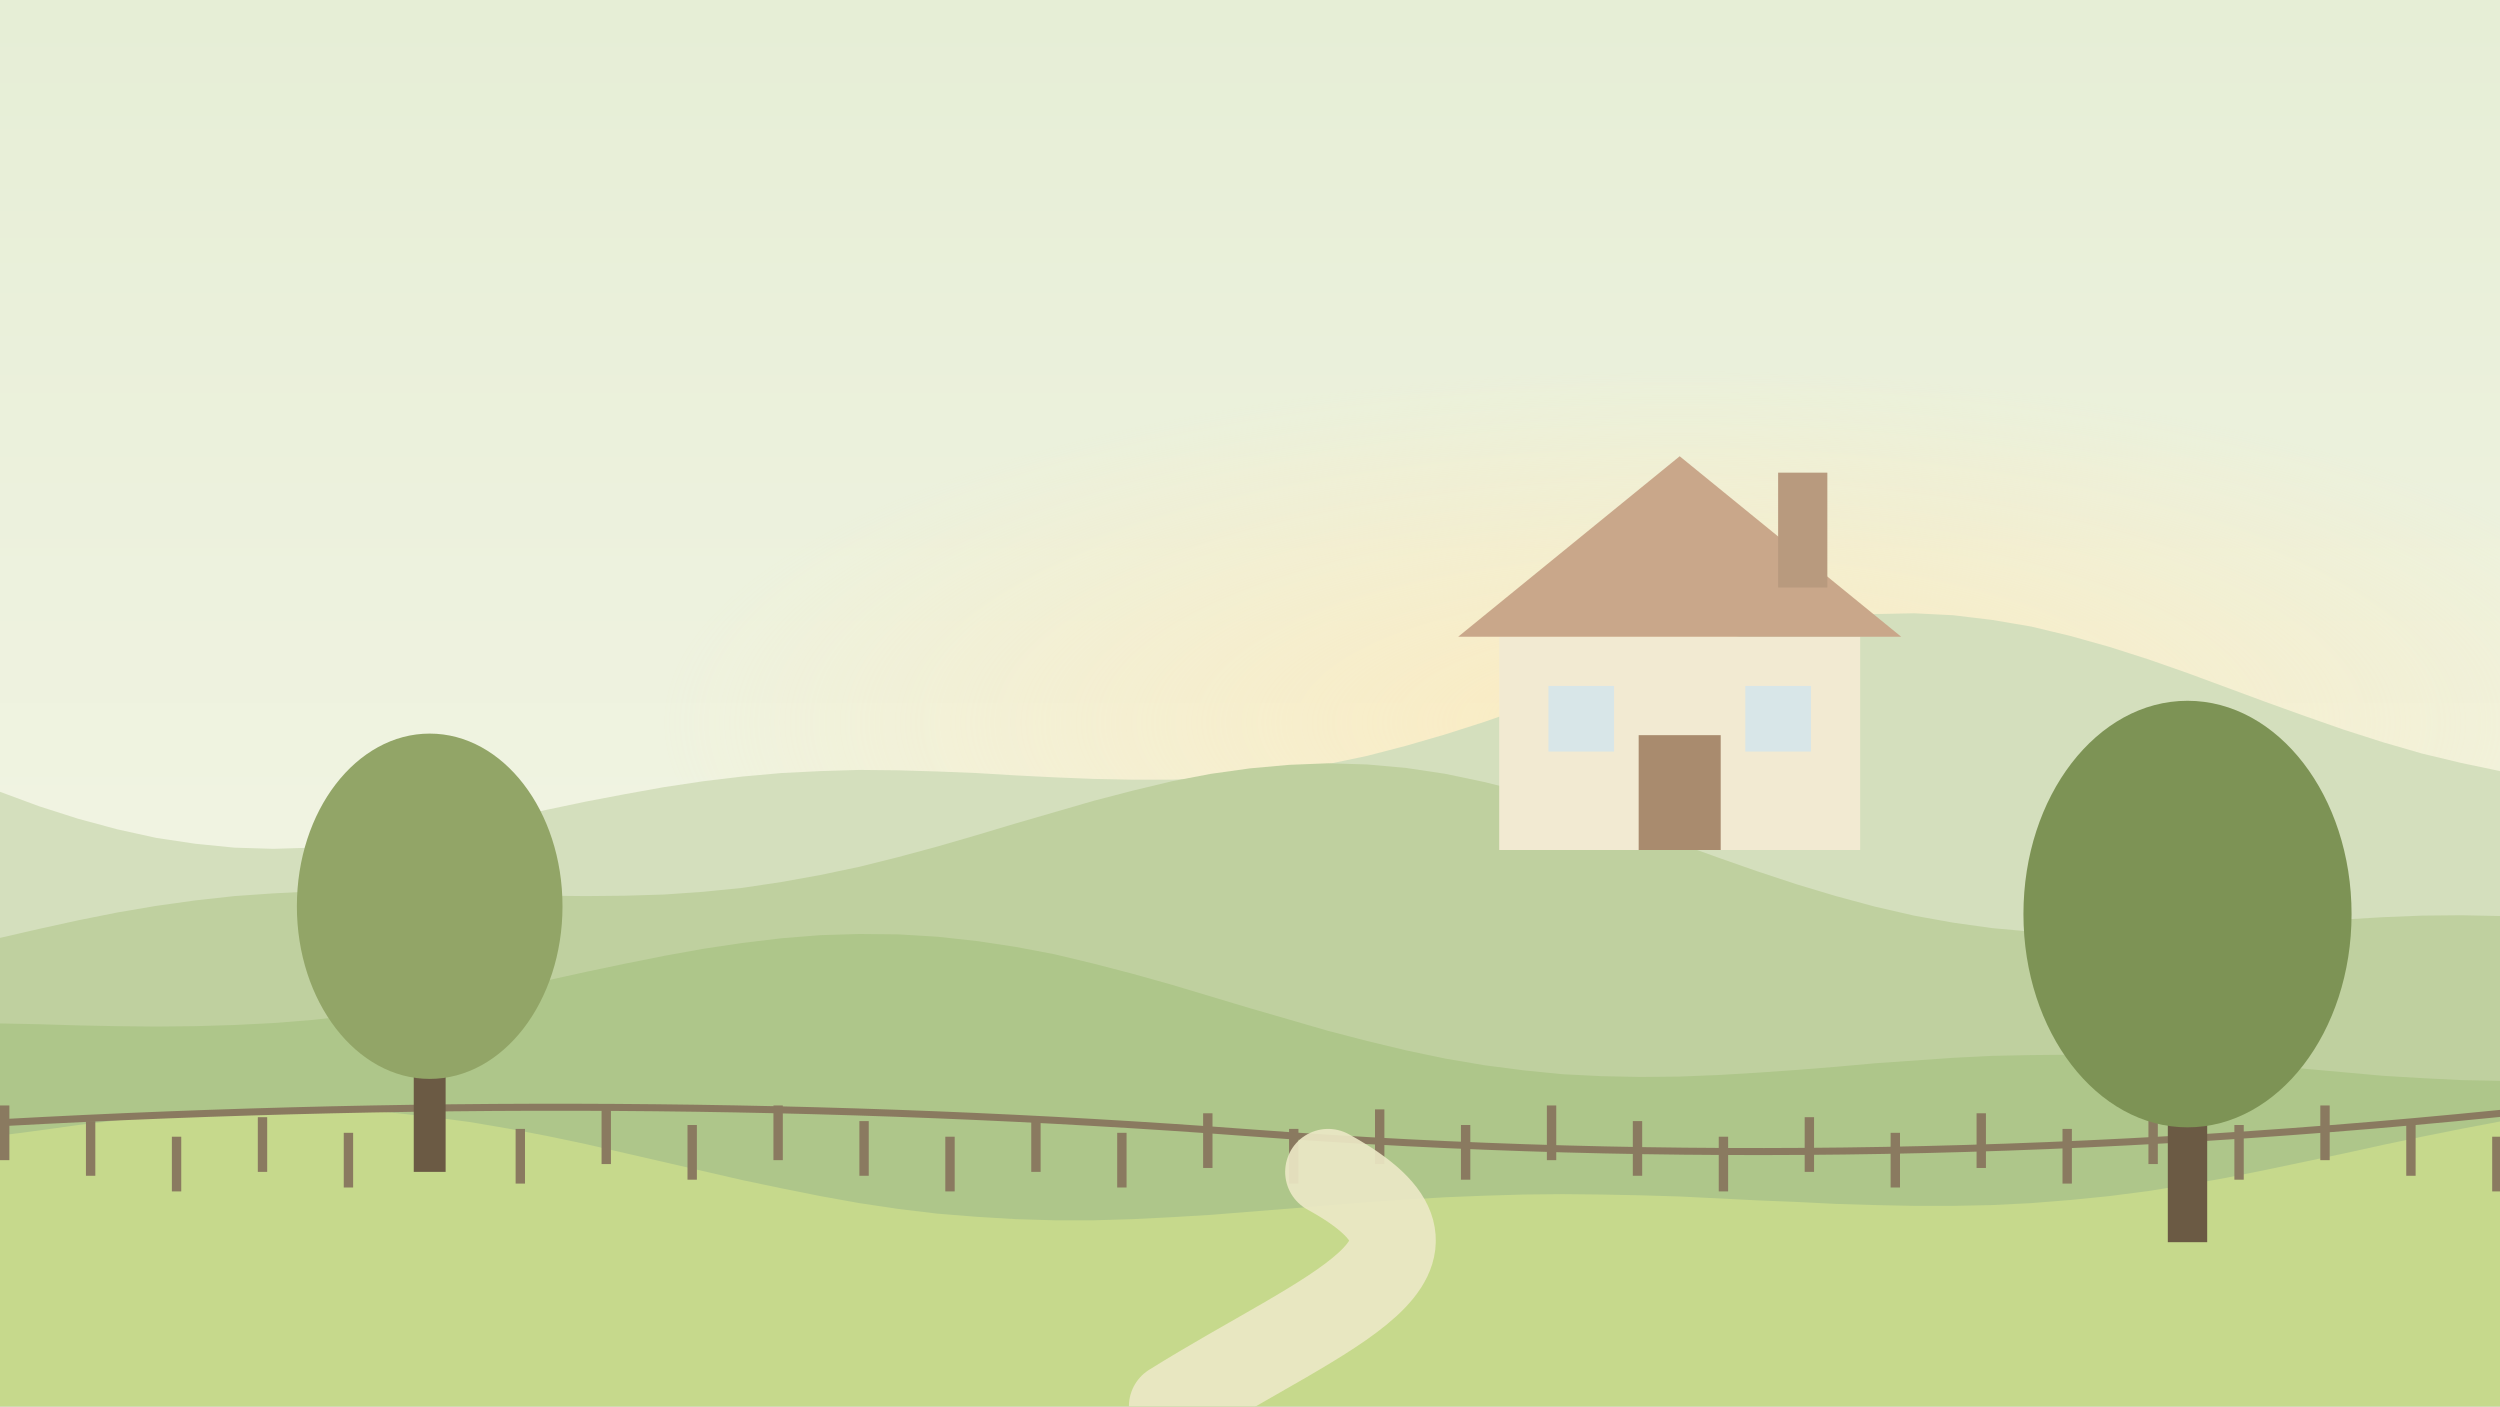
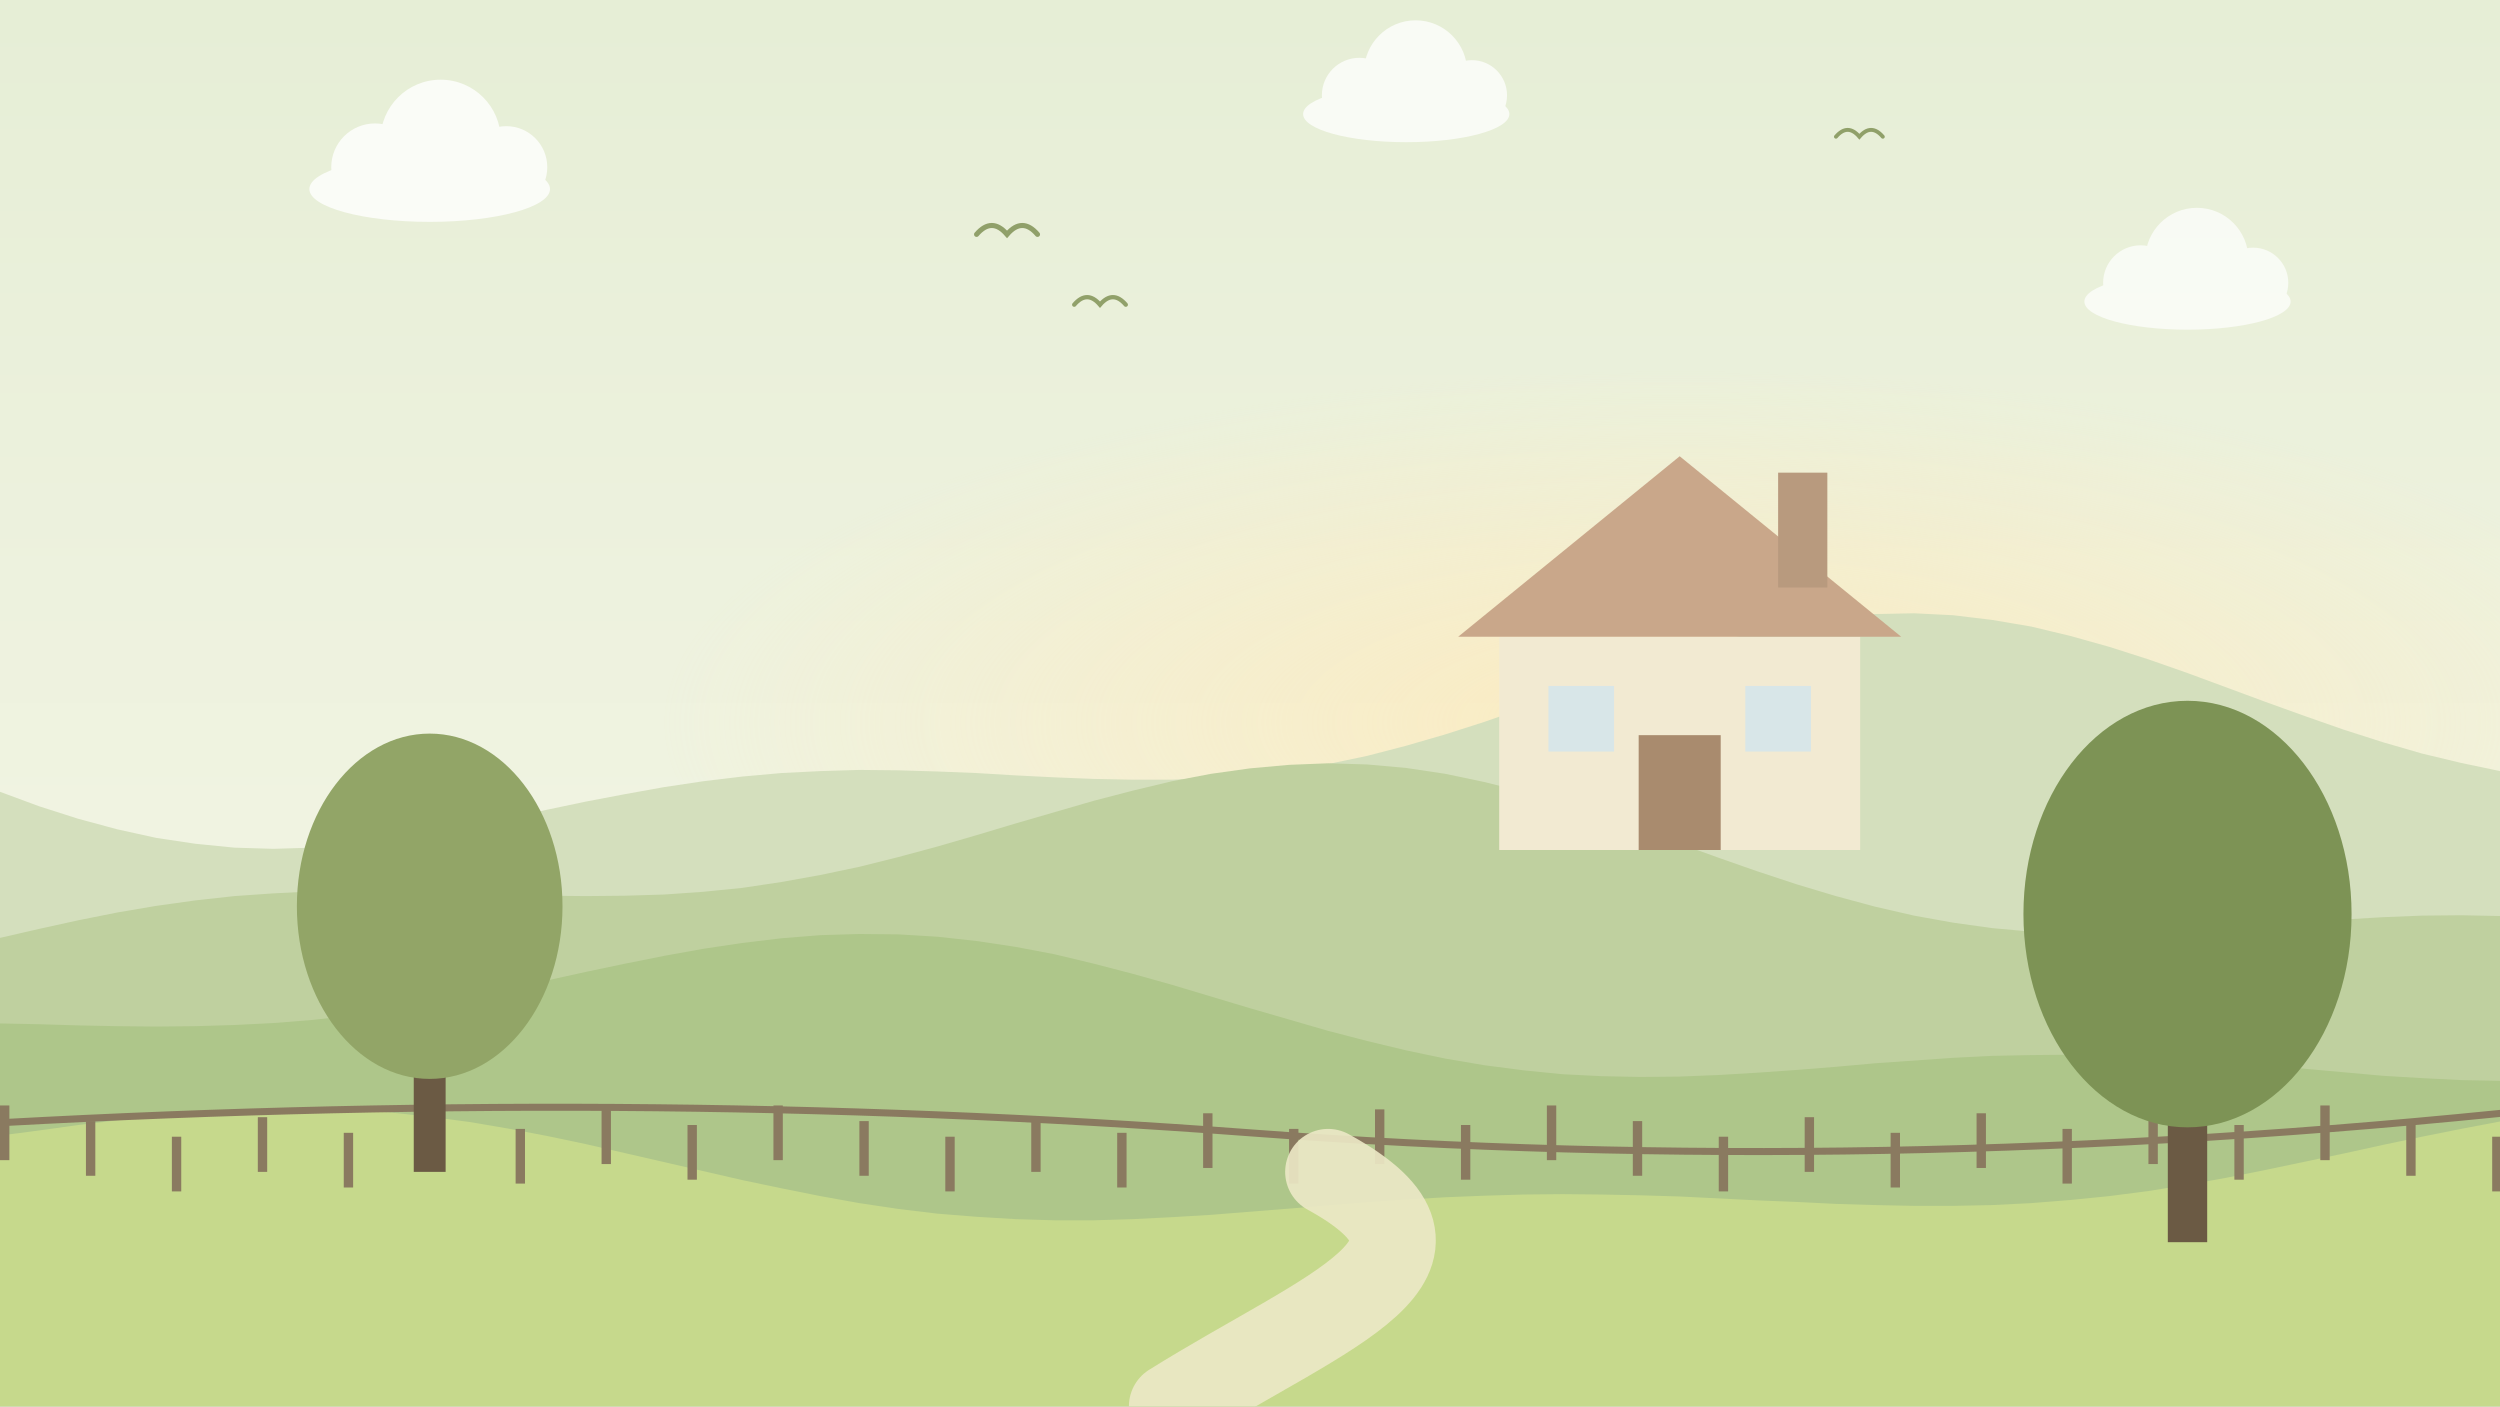
<svg xmlns="http://www.w3.org/2000/svg" viewBox="0 0 640 360" preserveAspectRatio="xMidYMax slice">
  <defs>
    <linearGradient id="s" x1="0" y1="0" x2="0" y2="1">
      <stop offset="0" stop-color="#e6eed6" />
      <stop offset="1" stop-color="#f7f7e9" />
    </linearGradient>
    <radialGradient id="gl" cx=".5" cy=".5" r=".5">
      <stop offset="0" stop-color="#ffe9b8" stop-opacity=".8" />
      <stop offset="1" stop-color="#ffe9b8" stop-opacity="0" />
    </radialGradient>
  </defs>
  <rect width="640" height="360" fill="url(#s)" />
+   <g fill="#ffffff" opacity="0.8" transform="translate(110,40) scale(1.4)">
+     <ellipse cx="0" cy="6" rx="22" ry="6" />
+     <circle cx="-10" cy="2" r="8" />
+     <circle cx="2" cy="-3" r="11" />
+     <circle cx="14" cy="2" r="7.5" />
+   </g>
+   <g fill="#ffffff" opacity="0.75" transform="translate(360,22) scale(1.2)">
+     <ellipse cx="0" cy="6" rx="22" ry="6" />
+     <circle cx="-10" cy="2" r="8" />
+     <circle cx="2" cy="-3" r="11" />
+     <circle cx="14" cy="2" r="7.5" />
+   </g>
+   <g fill="#ffffff" opacity="0.7" transform="translate(560,70) scale(1.2)">
+     <ellipse cx="0" cy="6" rx="22" ry="6" />
+     <circle cx="-10" cy="2" r="8" />
+     <circle cx="2" cy="-3" r="11" />
+     <circle cx="14" cy="2" r="7.5" />
+   </g>
+   <path d="M0,0 q3,-3.5 6,0 q3,-3.5 6,0" fill="none" stroke="#6b7f3a" stroke-width="1" stroke-linecap="round" opacity=".7" transform="translate(250,60) scale(1.3)" />
+   <path d="M0,0 q3,-3.5 6,0 q3,-3.5 6,0" fill="none" stroke="#6b7f3a" stroke-width="1" stroke-linecap="round" opacity=".7" transform="translate(275,78) scale(1.1)" />
+   <path d="M0,0 q3,-3.5 6,0 q3,-3.5 6,0" fill="none" stroke="#6b7f3a" stroke-width="1" stroke-linecap="round" opacity=".7" transform="translate(470,35) scale(1)" />
  <ellipse cx="430" cy="185" rx="260" ry="90" fill="url(#gl)" />
  <path d="M-10 360 L-10 198.7 L0 202.7 L10 206.4 L20 209.6 L30 212.3 L40 214.5 L50 216.0 L60 217.0 L70 217.3 L80 217.0 L90 216.2 L100 215.0 L110 213.4 L120 211.5 L130 209.5 L140 207.3 L150 205.2 L160 203.3 L170 201.5 L180 200.0 L190 198.8 L200 197.9 L210 197.4 L220 197.1 L230 197.2 L240 197.5 L250 197.9 L260 198.5 L270 199.0 L280 199.4 L290 199.6 L300 199.6 L310 199.2 L320 198.4 L330 197.2 L340 195.6 L350 193.5 L360 190.9 L370 188.0 L380 184.8 L390 181.3 L400 177.7 L410 174.1 L420 170.5 L430 167.2 L440 164.2 L450 161.6 L460 159.6 L470 158.1 L480 157.2 L490 157.0 L500 157.5 L510 158.7 L520 160.4 L530 162.8 L540 165.6 L550 168.8 L560 172.3 L570 176.0 L580 179.7 L590 183.3 L600 186.8 L610 190.0 L620 192.9 L630 195.3 L640 197.4 L650 198.9 L650 360Z" fill="#d4dfbd" opacity="1" />
  <path d="M-10 360 L-10 242.4 L0 240.1 L10 237.8 L20 235.6 L30 233.6 L40 231.9 L50 230.5 L60 229.4 L70 228.7 L80 228.2 L90 228.0 L100 228.1 L110 228.3 L120 228.7 L130 229.0 L140 229.3 L150 229.4 L160 229.3 L170 229.0 L180 228.3 L190 227.3 L200 225.8 L210 224.0 L220 221.9 L230 219.4 L240 216.7 L250 213.8 L260 210.8 L270 207.9 L280 205.0 L290 202.4 L300 200.0 L310 198.1 L320 196.7 L330 195.8 L340 195.4 L350 195.7 L360 196.6 L370 198.1 L380 200.2 L390 202.7 L400 205.6 L410 208.9 L420 212.4 L430 216.0 L440 219.6 L450 223.1 L460 226.4 L470 229.4 L480 232.1 L490 234.4 L500 236.2 L510 237.6 L520 238.5 L530 239.0 L540 239.1 L550 238.8 L560 238.3 L570 237.7 L580 236.9 L590 236.1 L600 235.4 L610 234.8 L620 234.4 L630 234.3 L640 234.5 L650 234.9 L650 360Z" fill="#bfd09f" opacity="1" />
  <g transform="translate(430 205) scale(2.1)">
    <rect x="-22" y="-20" width="44" height="26" fill="#f2ead2" />
    <path d="M-27 -20 L0 -42 L27 -20Z" fill="#c9a78a" />
    <rect x="-5" y="-8" width="10" height="14" fill="#a98b6e" />
    <rect x="-16" y="-14" width="8" height="8" fill="#d8e6e8" />
    <rect x="8" y="-14" width="8" height="8" fill="#d8e6e8" />
    <rect x="12" y="-40" width="6" height="14" fill="#b89a7e" />
  </g>
  <path d="M-10 360 L-10 261.9 L0 262.0 L10 262.2 L20 262.5 L30 262.7 L40 262.8 L50 262.7 L60 262.4 L70 261.9 L80 261.1 L90 260.0 L100 258.6 L110 257.0 L120 255.1 L130 253.1 L140 251.0 L150 248.8 L160 246.7 L170 244.7 L180 242.9 L190 241.4 L200 240.2 L210 239.4 L220 239.1 L230 239.2 L240 239.8 L250 240.9 L260 242.4 L270 244.3 L280 246.7 L290 249.3 L300 252.1 L310 255.1 L320 258.1 L330 261.0 L340 263.9 L350 266.5 L360 268.9 L370 271.0 L380 272.7 L390 274.0 L400 275.0 L410 275.5 L420 275.7 L430 275.6 L440 275.2 L450 274.6 L460 273.9 L470 273.1 L480 272.2 L490 271.5 L500 270.8 L510 270.3 L520 270.1 L530 270.0 L540 270.2 L550 270.5 L560 271.1 L570 271.9 L580 272.7 L590 273.6 L600 274.5 L610 275.4 L620 276.0 L630 276.5 L640 276.7 L650 276.5 L650 360Z" fill="#aec68a" opacity="1" />
  <path d="M-10 360 L-10 292.1 L0 290.7 L10 289.4 L20 288.0 L30 286.8 L40 285.7 L50 284.8 L60 284.1 L70 283.8 L80 283.8 L90 284.2 L100 284.8 L110 285.9 L120 287.2 L130 288.9 L140 290.8 L150 292.9 L160 295.2 L170 297.5 L180 299.8 L190 302.1 L200 304.2 L210 306.2 L220 308.0 L230 309.5 L240 310.7 L250 311.5 L260 312.1 L270 312.4 L280 312.4 L290 312.1 L300 311.6 L310 311.0 L320 310.2 L330 309.4 L340 308.6 L350 307.8 L360 307.1 L370 306.5 L380 306.1 L390 305.8 L400 305.7 L410 305.8 L420 306.0 L430 306.3 L440 306.8 L450 307.3 L460 307.7 L470 308.2 L480 308.5 L490 308.7 L500 308.7 L510 308.5 L520 308.0 L530 307.2 L540 306.2 L550 304.9 L560 303.3 L570 301.5 L580 299.5 L590 297.4 L600 295.3 L610 293.1 L620 291.0 L630 289.0 L640 287.1 L650 285.5 L650 360Z" fill="#c6d98c" opacity="1" />
  <rect x="0" y="283" width="2.4" height="14" fill="#8a7a60" />
  <rect x="22" y="287" width="2.4" height="14" fill="#8a7a60" />
  <rect x="44" y="291" width="2.4" height="14" fill="#8a7a60" />
  <rect x="66" y="286" width="2.4" height="14" fill="#8a7a60" />
  <rect x="88" y="290" width="2.4" height="14" fill="#8a7a60" />
  <rect x="110" y="285" width="2.4" height="14" fill="#8a7a60" />
  <rect x="132" y="289" width="2.4" height="14" fill="#8a7a60" />
  <rect x="154" y="284" width="2.4" height="14" fill="#8a7a60" />
  <rect x="176" y="288" width="2.4" height="14" fill="#8a7a60" />
  <rect x="198" y="283" width="2.4" height="14" fill="#8a7a60" />
  <rect x="220" y="287" width="2.4" height="14" fill="#8a7a60" />
  <rect x="242" y="291" width="2.4" height="14" fill="#8a7a60" />
  <rect x="264" y="286" width="2.4" height="14" fill="#8a7a60" />
  <rect x="286" y="290" width="2.4" height="14" fill="#8a7a60" />
  <rect x="308" y="285" width="2.4" height="14" fill="#8a7a60" />
  <rect x="330" y="289" width="2.4" height="14" fill="#8a7a60" />
  <rect x="352" y="284" width="2.4" height="14" fill="#8a7a60" />
  <rect x="374" y="288" width="2.4" height="14" fill="#8a7a60" />
  <rect x="396" y="283" width="2.4" height="14" fill="#8a7a60" />
  <rect x="418" y="287" width="2.4" height="14" fill="#8a7a60" />
  <rect x="440" y="291" width="2.4" height="14" fill="#8a7a60" />
  <rect x="462" y="286" width="2.4" height="14" fill="#8a7a60" />
  <rect x="484" y="290" width="2.4" height="14" fill="#8a7a60" />
  <rect x="506" y="285" width="2.4" height="14" fill="#8a7a60" />
  <rect x="528" y="289" width="2.4" height="14" fill="#8a7a60" />
  <rect x="550" y="284" width="2.4" height="14" fill="#8a7a60" />
  <rect x="572" y="288" width="2.4" height="14" fill="#8a7a60" />
  <rect x="594" y="283" width="2.4" height="14" fill="#8a7a60" />
  <rect x="616" y="287" width="2.4" height="14" fill="#8a7a60" />
  <rect x="638" y="291" width="2.4" height="14" fill="#8a7a60" />
  <path d="M-10 288 Q160 278 320 290 T650 284" stroke="#8a7a60" stroke-width="1.8" fill="none" />
  <rect x="105.92" y="252.4" width="8.16" height="47.6" fill="#6b5a44" />
  <ellipse cx="110" cy="232.0" rx="34.0" ry="44.2" fill="#92a567" />
  <rect x="554.96" y="259.2" width="10.08" height="58.8" fill="#6b5a44" />
  <ellipse cx="560" cy="234.0" rx="42.0" ry="54.6" fill="#7d9355" />
  <path d="M300 360 C340 335 380 322 340 300" stroke="#ece9c6" stroke-width="22" fill="none" stroke-linecap="round" opacity=".9" />
</svg>
